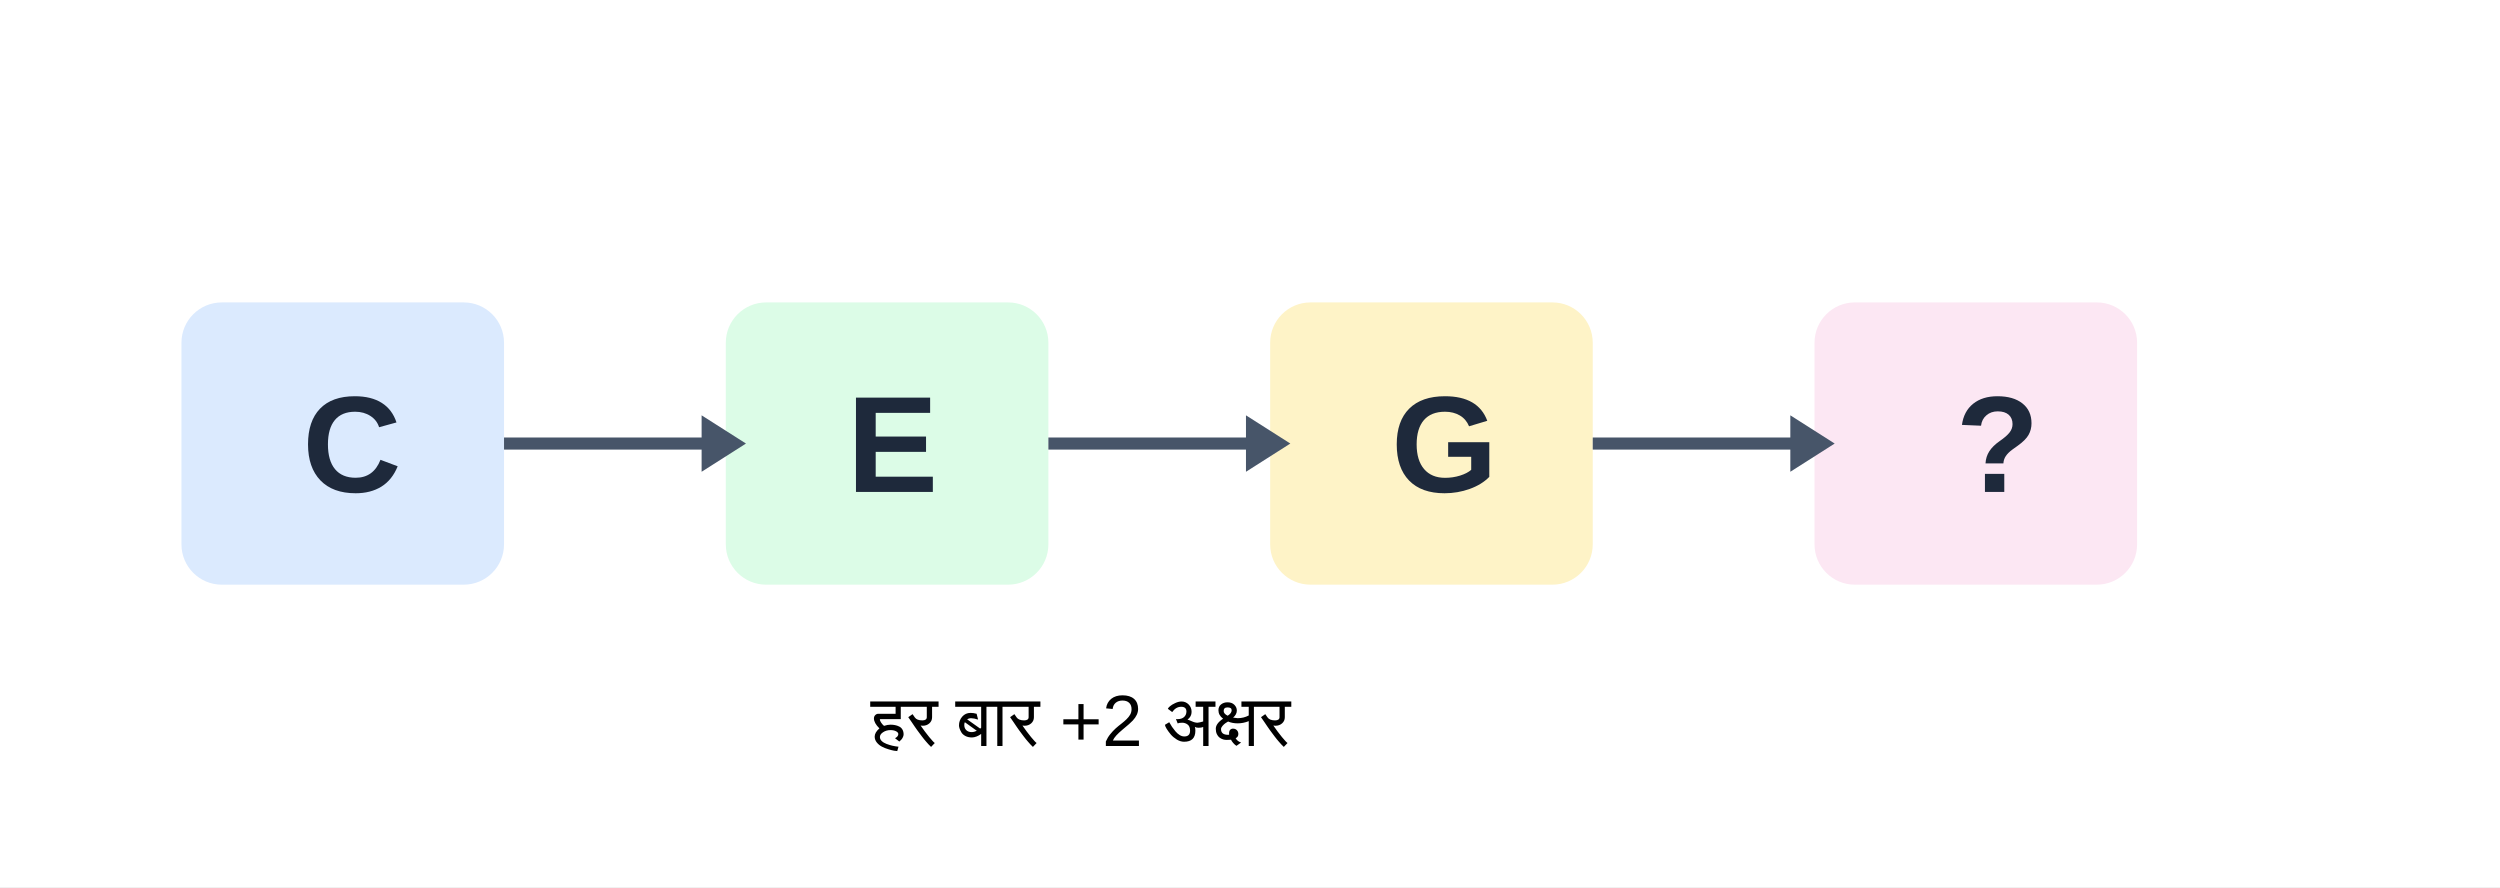
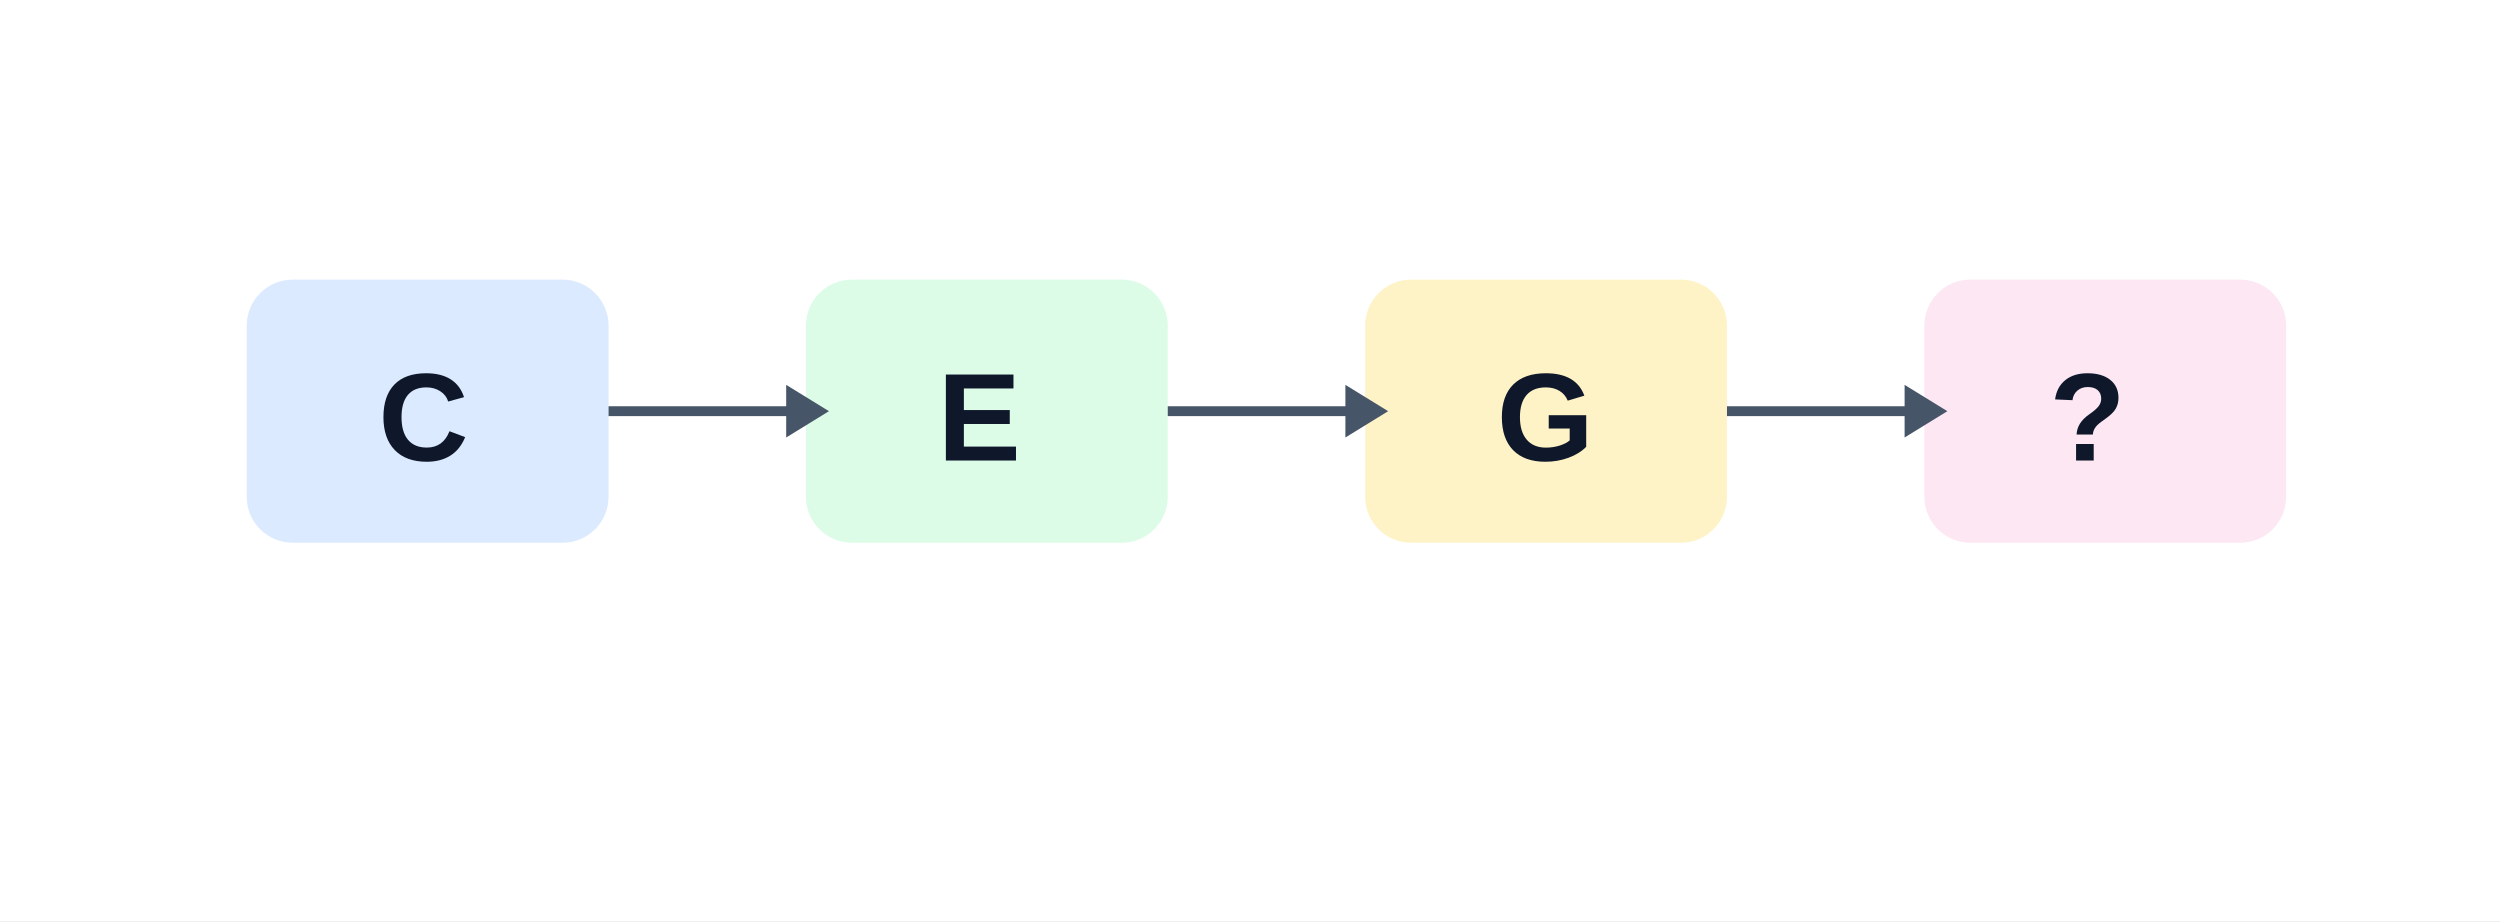
- <svg xmlns="http://www.w3.org/2000/svg" viewBox="0 0 620 220">
-   <rect width="100%" height="100%" fill="#fff" />
-   <g font-family="Arial" font-size="34" font-weight="700" fill="#1e293b">
-     <rect x="45" y="75" width="80" height="70" rx="10" fill="#dbeafe" />
-     <text x="75" y="122">C</text>
-     <rect x="180" y="75" width="80" height="70" rx="10" fill="#dcfce7" />
-     <text x="210" y="122">E</text>
-     <rect x="315" y="75" width="80" height="70" rx="10" fill="#fef3c7" />
-     <text x="345" y="122">G</text>
-     <rect x="450" y="75" width="80" height="70" rx="10" fill="#fce7f3" />
-     <text x="485" y="122">?</text>
+ <svg xmlns="http://www.w3.org/2000/svg" viewBox="0 0 760 280" role="img" aria-label="Letter series C, E, G, and a missing next letter">
+   <rect width="760" height="280" fill="#fff" />
+   <g font-family="Arial,sans-serif" font-size="38" font-weight="700" fill="#0f172a">
+     <rect x="75" y="85" width="110" height="80" rx="14" fill="#dbeafe" />
+     <text x="115" y="140">C</text>
+     <rect x="245" y="85" width="110" height="80" rx="14" fill="#dcfce7" />
+     <text x="285" y="140">E</text>
+     <rect x="415" y="85" width="110" height="80" rx="14" fill="#fef3c7" />
+     <text x="455" y="140">G</text>
+     <rect x="585" y="85" width="110" height="80" rx="14" fill="#fce7f3" />
+     <text x="623" y="140">?</text>
  </g>
  <g stroke="#475569" stroke-width="3" fill="none">
-     <line x1="125" y1="110" x2="180" y2="110" />
-     <line x1="260" y1="110" x2="315" y2="110" />
-     <line x1="395" y1="110" x2="450" y2="110" />
+     <line x1="185" y1="125" x2="245" y2="125" />
+     <line x1="355" y1="125" x2="415" y2="125" />
+     <line x1="525" y1="125" x2="585" y2="125" />
  </g>
  <g fill="#475569">
-     <polygon points="174,103 185,110 174,117" />
-     <polygon points="309,103 320,110 309,117" />
-     <polygon points="444,103 455,110 444,117" />
+     <polygon points="239,117 252,125 239,133" />
+     <polygon points="409,117 422,125 409,133" />
+     <polygon points="579,117 592,125 579,133" />
  </g>
-   <text x="216" y="185" font-size="18" font-family="Arial">हर बार +2 अक्षर</text>
</svg>
